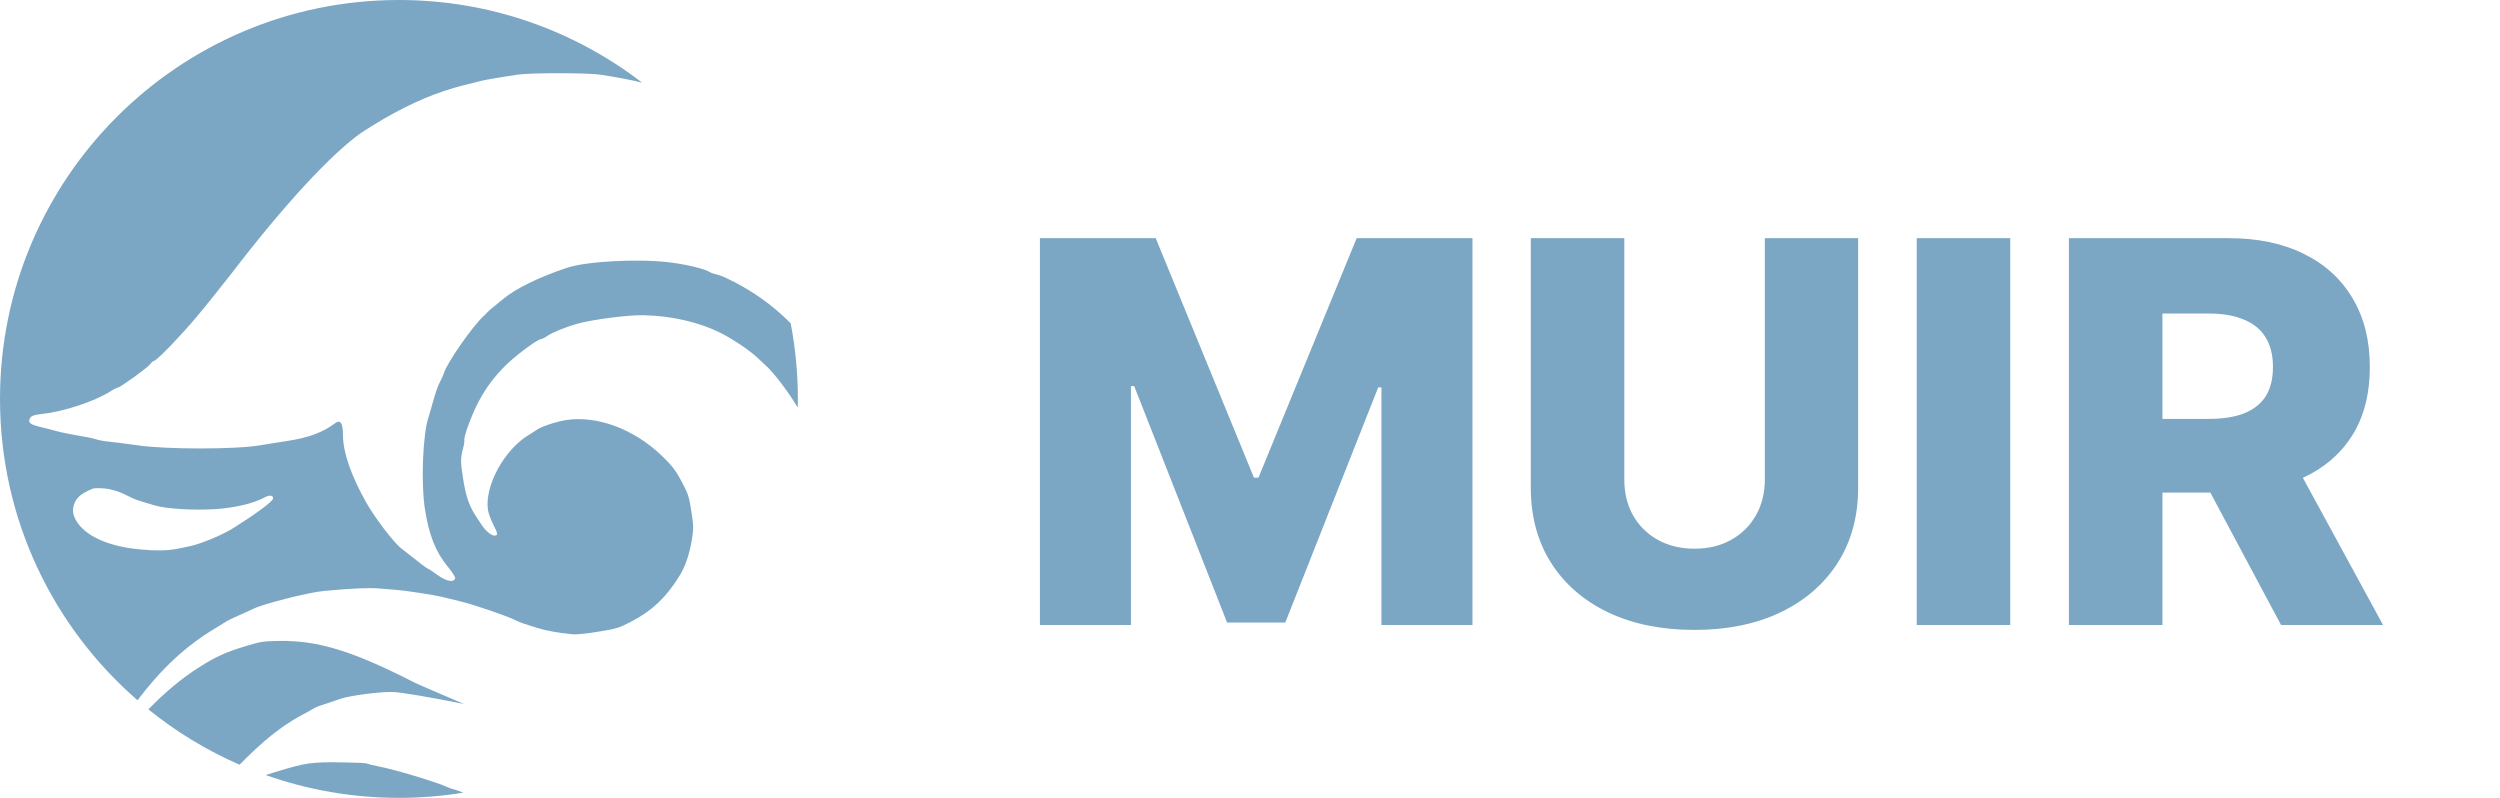
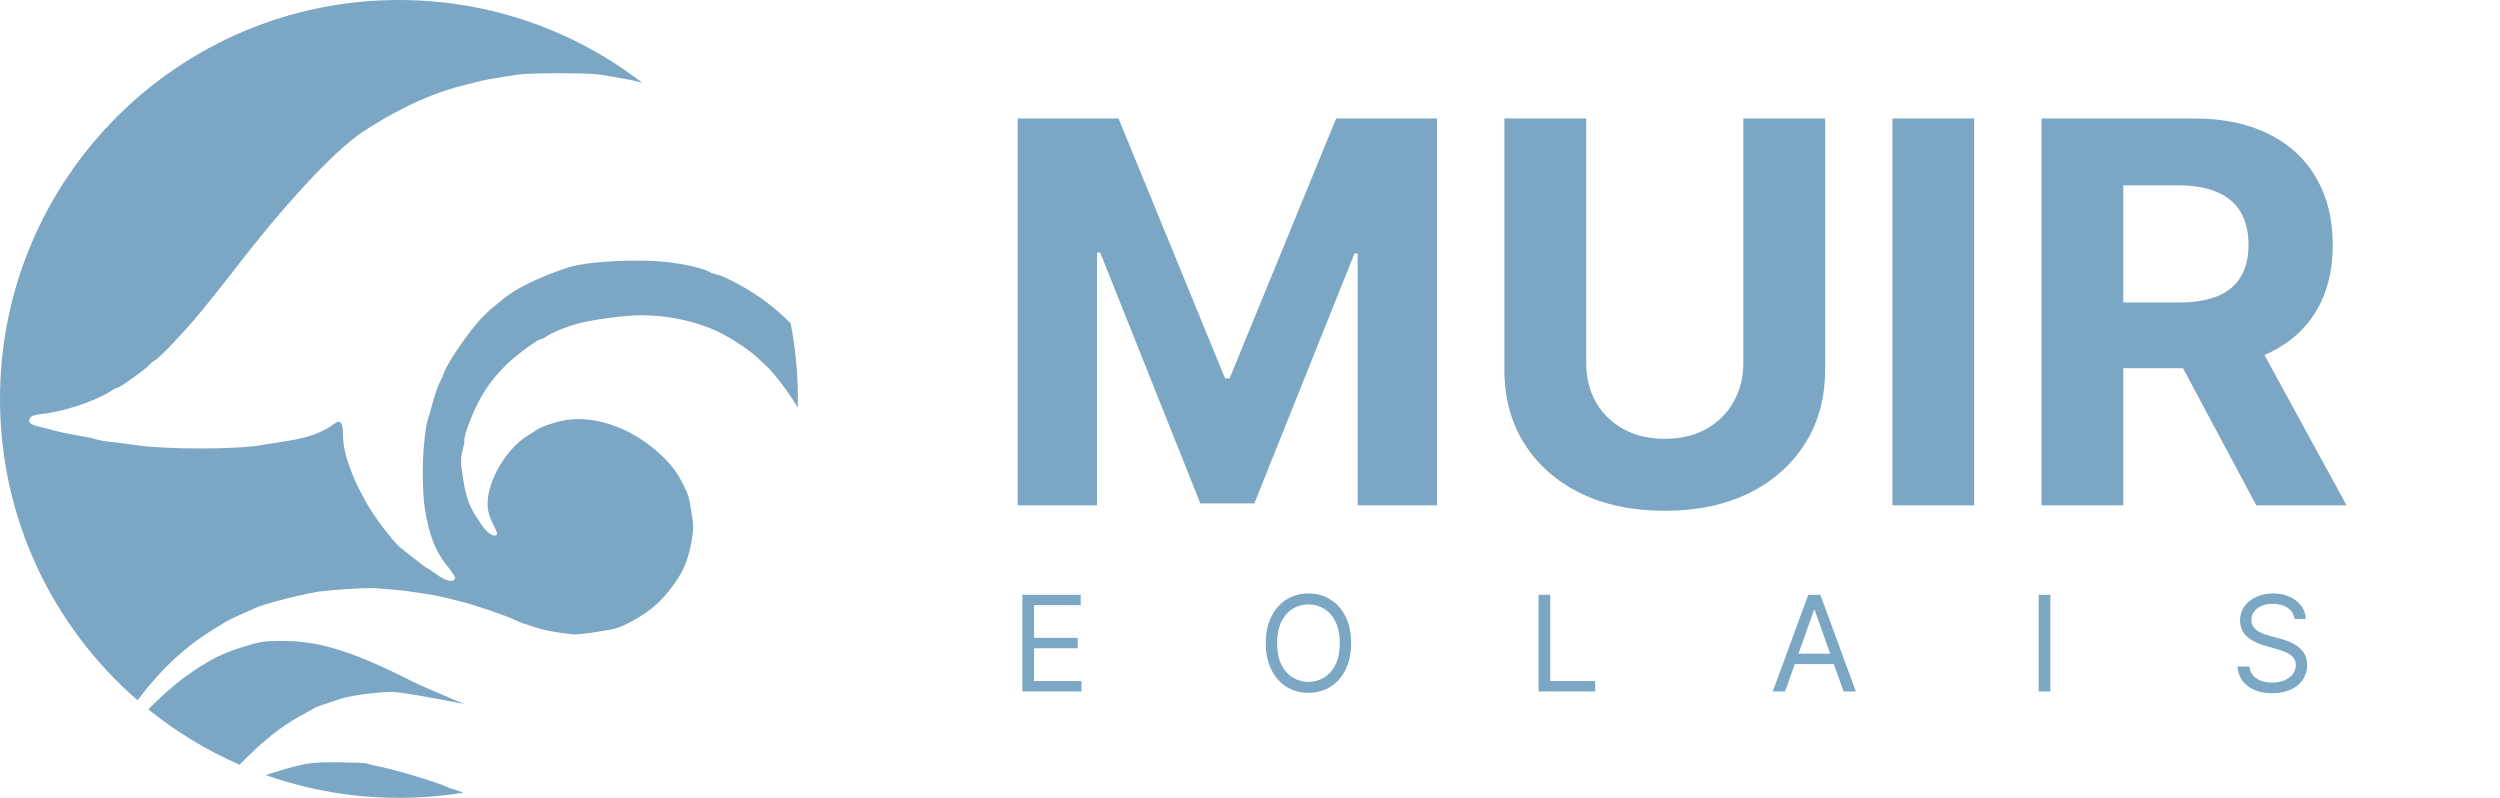
<svg xmlns="http://www.w3.org/2000/svg" width="94" height="30" viewBox="0 0 94 30" fill="none">
-   <path d="M13.501 28.681C13.649 28.684 13.799 28.702 13.835 28.722C13.876 28.741 14.057 28.785 14.241 28.818C14.813 28.926 16.436 29.411 16.834 29.599C16.927 29.64 17.014 29.673 17.035 29.67C17.052 29.668 17.212 29.725 17.423 29.804C16.634 29.932 15.825 30 15 30C13.244 30 11.559 29.696 9.992 29.142C10.187 29.076 10.436 29 10.775 28.902C11.644 28.655 11.859 28.634 13.501 28.681ZM10.455 24.1C11.949 24.07 13.242 24.469 15.574 25.659C15.697 25.724 16.697 26.15 17.445 26.469C16.204 26.223 15.059 26.019 14.734 26.018C14.243 26.009 13.11 26.165 12.81 26.273C12.711 26.308 12.467 26.393 12.264 26.458C12.065 26.517 11.863 26.592 11.824 26.623C11.784 26.649 11.542 26.784 11.284 26.922C10.568 27.314 9.893 27.853 9.007 28.753C7.769 28.213 6.617 27.511 5.58 26.673C6.191 26.039 6.834 25.502 7.491 25.086C8.108 24.693 8.505 24.516 9.192 24.308C9.81 24.121 9.876 24.11 10.455 24.1ZM15 0C18.441 3.34539e-09 21.611 1.16 24.143 3.108C23.754 3.011 23.238 2.91 22.58 2.809C22.122 2.735 19.904 2.735 19.446 2.809C19.277 2.835 18.932 2.889 18.684 2.929C18.435 2.969 18.12 3.029 17.979 3.069C17.837 3.109 17.611 3.163 17.47 3.196C16.465 3.444 15.499 3.851 14.421 4.473C14.127 4.646 13.76 4.874 13.602 4.98C12.478 5.762 10.682 7.7 8.712 10.273C8.317 10.78 7.723 11.523 7.396 11.91C6.824 12.593 5.999 13.452 5.819 13.557L5.765 13.578C5.731 13.598 5.684 13.644 5.646 13.694C5.538 13.835 4.521 14.57 4.437 14.57C4.407 14.571 4.272 14.637 4.138 14.724C3.528 15.104 2.388 15.479 1.58 15.565C1.298 15.592 1.173 15.639 1.128 15.72C1.044 15.886 1.128 15.96 1.489 16.047C1.659 16.087 1.964 16.161 2.167 16.221C2.37 16.274 2.726 16.341 2.957 16.381C3.183 16.414 3.477 16.475 3.602 16.515C3.726 16.555 3.951 16.595 4.109 16.608C4.267 16.622 4.742 16.682 5.16 16.742C6.228 16.902 8.881 16.902 9.79 16.742C10.146 16.682 10.62 16.608 10.835 16.574C11.591 16.461 12.145 16.254 12.568 15.934C12.794 15.753 12.896 15.886 12.896 16.367C12.896 17.009 13.217 17.925 13.782 18.914C14.098 19.475 14.8 20.391 15.076 20.611C15.73 21.132 16.063 21.385 16.098 21.386C16.115 21.386 16.278 21.493 16.459 21.627C16.787 21.861 17.069 21.914 17.114 21.74C17.125 21.7 16.995 21.493 16.82 21.286C16.369 20.738 16.115 20.077 15.968 19.081C15.827 18.105 15.9 16.321 16.109 15.699C16.138 15.612 16.217 15.332 16.29 15.071C16.358 14.817 16.47 14.496 16.538 14.369C16.606 14.242 16.674 14.088 16.69 14.028C16.815 13.634 17.774 12.252 18.192 11.877C18.277 11.797 18.356 11.717 18.373 11.696C18.39 11.676 18.464 11.61 18.543 11.55C18.622 11.483 18.786 11.349 18.91 11.249C19.379 10.855 20.265 10.42 21.31 10.072C22.061 9.818 24.049 9.718 25.234 9.872C25.855 9.952 26.51 10.113 26.68 10.227C26.73 10.26 26.872 10.306 26.99 10.333C27.114 10.353 27.516 10.547 27.889 10.754C28.569 11.137 29.178 11.6 29.73 12.156C29.906 13.077 30 14.028 30 15C30 15.108 29.997 15.216 29.995 15.323C29.648 14.745 29.104 14.017 28.78 13.731C28.695 13.652 28.561 13.525 28.476 13.446C28.212 13.195 27.613 12.786 27.127 12.535C26.319 12.12 25.252 11.869 24.171 11.852C23.614 11.839 22.242 12.02 21.712 12.172C21.265 12.295 20.741 12.513 20.568 12.639C20.494 12.692 20.388 12.745 20.332 12.754C20.17 12.78 19.342 13.403 18.985 13.765C18.553 14.205 18.288 14.561 18.004 15.086C17.76 15.537 17.436 16.398 17.459 16.539C17.466 16.584 17.453 16.699 17.427 16.791C17.311 17.237 17.308 17.346 17.41 17.983C17.514 18.667 17.647 19.042 17.92 19.451C17.988 19.553 18.069 19.669 18.091 19.707C18.263 19.973 18.489 20.158 18.615 20.138C18.732 20.119 18.719 20.069 18.535 19.697C18.451 19.53 18.367 19.297 18.349 19.182C18.207 18.298 18.95 16.917 19.867 16.362C19.985 16.292 20.122 16.202 20.169 16.169C20.336 16.044 20.896 15.857 21.28 15.795C22.444 15.613 23.845 16.133 24.888 17.14C25.286 17.523 25.43 17.712 25.694 18.23C25.874 18.577 25.916 18.705 25.995 19.232C26.078 19.749 26.08 19.894 26.02 20.259C25.912 20.884 25.771 21.302 25.531 21.681C25.036 22.476 24.518 22.962 23.738 23.371C23.254 23.619 23.205 23.637 22.502 23.75C22.084 23.823 21.67 23.863 21.533 23.85C20.943 23.79 20.526 23.713 20.171 23.601C19.625 23.431 19.586 23.417 19.401 23.328C19.058 23.157 17.84 22.74 17.316 22.613C17.02 22.543 16.69 22.461 16.588 22.436C16.323 22.371 15.228 22.202 14.913 22.181C14.771 22.168 14.472 22.144 14.257 22.127C13.889 22.094 13.286 22.119 12.187 22.219C11.619 22.269 9.925 22.696 9.53 22.889C9.372 22.966 9.1 23.087 8.931 23.16C8.761 23.234 8.559 23.334 8.475 23.389C8.394 23.438 8.21 23.554 8.068 23.639C6.983 24.296 6.073 25.134 5.171 26.33C2.003 23.58 0 19.524 0 15C6.44258e-08 6.716 6.716 0 15 0ZM3.886 18.363C3.714 18.349 3.538 18.354 3.502 18.368C3.006 18.567 2.816 18.746 2.753 19.091C2.708 19.327 2.843 19.63 3.109 19.88C3.615 20.357 4.491 20.631 5.669 20.688C6.229 20.711 6.478 20.688 7.159 20.532C7.624 20.428 8.451 20.074 8.853 19.805C8.952 19.739 9.065 19.662 9.105 19.639C9.67 19.289 10.248 18.85 10.266 18.751C10.288 18.633 10.148 18.6 9.985 18.685C9.556 18.925 8.856 19.092 8.089 19.144C7.294 19.195 6.256 19.133 5.827 19.006C5.159 18.812 5.046 18.77 4.87 18.676C4.509 18.487 4.197 18.387 3.886 18.363Z" fill="#7BA7C5" />
-   <path d="M39.101 8.955H43.455L47.148 17.96H47.318L51.011 8.955H55.365V23.5H51.942V14.565H51.821L48.327 23.408H46.139L42.645 14.516H42.524V23.5H39.101V8.955ZM66.358 8.955H69.866V18.337C69.866 19.421 69.608 20.366 69.092 21.171C68.576 21.971 67.856 22.591 66.933 23.031C66.01 23.467 64.937 23.685 63.716 23.685C62.48 23.685 61.4 23.467 60.477 23.031C59.554 22.591 58.836 21.971 58.325 21.171C57.814 20.366 57.558 19.421 57.558 18.337V8.955H61.074V18.031C61.074 18.533 61.182 18.981 61.4 19.374C61.623 19.767 61.933 20.074 62.331 20.297C62.728 20.519 63.19 20.631 63.716 20.631C64.241 20.631 64.7 20.519 65.093 20.297C65.491 20.074 65.801 19.767 66.024 19.374C66.246 18.981 66.358 18.533 66.358 18.031V8.955ZM75.585 8.955V23.5H72.07V8.955H75.585ZM77.792 23.5V8.955H83.801C84.89 8.955 85.83 9.151 86.62 9.544C87.416 9.932 88.029 10.491 88.46 11.22C88.891 11.945 89.106 12.804 89.106 13.798C89.106 14.807 88.886 15.664 88.446 16.369C88.005 17.07 87.38 17.605 86.571 17.974C85.761 18.339 84.802 18.521 83.694 18.521H79.894V15.751H83.041C83.571 15.751 84.014 15.683 84.369 15.546C84.729 15.403 85.001 15.19 85.186 14.906C85.37 14.617 85.463 14.248 85.463 13.798C85.463 13.348 85.37 12.977 85.186 12.683C85.001 12.385 84.729 12.162 84.369 12.016C84.009 11.864 83.566 11.788 83.041 11.788H81.308V23.5H77.792ZM85.981 16.852L89.603 23.5H85.768L82.217 16.852H85.981Z" fill="#7BA7C5" />
+   <path d="M13.501 28.681C13.649 28.684 13.799 28.702 13.835 28.722C13.876 28.741 14.057 28.785 14.241 28.818C14.813 28.926 16.436 29.411 16.834 29.599C16.927 29.64 17.014 29.673 17.035 29.67C17.052 29.668 17.212 29.725 17.423 29.804C16.634 29.932 15.825 30 15 30C13.244 30 11.559 29.696 9.992 29.142C10.187 29.076 10.436 29 10.775 28.902C11.644 28.655 11.859 28.634 13.501 28.681ZM10.455 24.1C11.949 24.07 13.242 24.469 15.574 25.659C15.697 25.724 16.697 26.15 17.445 26.469C16.204 26.223 15.059 26.019 14.734 26.018C14.243 26.009 13.11 26.165 12.81 26.273C12.711 26.308 12.467 26.393 12.264 26.458C12.065 26.517 11.863 26.592 11.824 26.623C11.784 26.649 11.542 26.784 11.284 26.922C10.568 27.314 9.893 27.853 9.007 28.753C7.769 28.213 6.617 27.511 5.58 26.673C6.191 26.039 6.834 25.502 7.491 25.086C8.108 24.693 8.505 24.516 9.192 24.308C9.81 24.121 9.876 24.11 10.455 24.1ZM15 0C18.441 3.34539e-09 21.611 1.16 24.143 3.108C23.754 3.011 23.238 2.91 22.58 2.809C22.122 2.735 19.904 2.735 19.446 2.809C19.277 2.835 18.932 2.889 18.684 2.929C18.435 2.969 18.12 3.029 17.979 3.069C17.837 3.109 17.611 3.163 17.47 3.196C16.465 3.444 15.499 3.851 14.421 4.473C14.127 4.646 13.76 4.874 13.602 4.98C12.478 5.762 10.682 7.7 8.712 10.273C8.317 10.78 7.723 11.523 7.396 11.91C6.824 12.593 5.999 13.452 5.819 13.557L5.765 13.578C5.731 13.598 5.684 13.644 5.646 13.694C5.538 13.835 4.521 14.57 4.437 14.57C4.407 14.571 4.272 14.637 4.138 14.724C3.528 15.104 2.388 15.479 1.58 15.565C1.298 15.592 1.173 15.639 1.128 15.72C1.044 15.886 1.128 15.96 1.489 16.047C1.659 16.087 1.964 16.161 2.167 16.221C2.37 16.274 2.726 16.341 2.957 16.381C3.183 16.414 3.477 16.475 3.602 16.515C3.726 16.555 3.951 16.595 4.109 16.608C4.267 16.622 4.742 16.682 5.16 16.742C6.228 16.902 8.881 16.902 9.79 16.742C10.146 16.682 10.62 16.608 10.835 16.574C11.591 16.461 12.145 16.254 12.568 15.934C12.794 15.753 12.896 15.886 12.896 16.367C12.896 17.009 13.217 17.925 13.782 18.914C14.098 19.475 14.8 20.391 15.076 20.611C15.73 21.132 16.063 21.385 16.098 21.386C16.115 21.386 16.278 21.493 16.459 21.627C16.787 21.861 17.069 21.914 17.114 21.74C17.125 21.7 16.995 21.493 16.82 21.286C16.369 20.738 16.115 20.077 15.968 19.081C15.827 18.105 15.9 16.321 16.109 15.699C16.138 15.612 16.217 15.332 16.29 15.071C16.358 14.817 16.47 14.496 16.538 14.369C16.606 14.242 16.674 14.088 16.69 14.028C16.815 13.634 17.774 12.252 18.192 11.877C18.277 11.797 18.356 11.717 18.373 11.696C18.39 11.676 18.464 11.61 18.543 11.55C18.622 11.483 18.786 11.349 18.91 11.249C19.379 10.855 20.265 10.42 21.31 10.072C22.061 9.818 24.049 9.718 25.234 9.872C25.855 9.952 26.51 10.113 26.68 10.227C26.73 10.26 26.872 10.306 26.99 10.333C27.114 10.353 27.516 10.547 27.889 10.754C28.569 11.137 29.178 11.6 29.73 12.156C29.906 13.077 30 14.028 30 15C30 15.108 29.997 15.216 29.995 15.323C29.648 14.745 29.104 14.017 28.78 13.731C28.695 13.652 28.561 13.525 28.476 13.446C28.212 13.195 27.613 12.786 27.127 12.535C26.319 12.12 25.252 11.869 24.171 11.852C23.614 11.839 22.242 12.02 21.712 12.172C21.265 12.295 20.741 12.513 20.568 12.639C20.494 12.692 20.388 12.745 20.332 12.754C20.17 12.78 19.342 13.403 18.985 13.765C18.553 14.205 18.288 14.561 18.004 15.086C17.76 15.537 17.436 16.398 17.459 16.539C17.466 16.584 17.453 16.699 17.427 16.791C17.311 17.237 17.308 17.346 17.41 17.983C17.514 18.667 17.647 19.042 17.92 19.451C17.988 19.553 18.069 19.669 18.091 19.707C18.263 19.973 18.489 20.158 18.615 20.138C18.732 20.119 18.719 20.069 18.535 19.697C18.451 19.53 18.367 19.297 18.349 19.182C18.207 18.298 18.95 16.917 19.867 16.362C19.985 16.292 20.122 16.202 20.169 16.169C20.336 16.044 20.896 15.857 21.28 15.795C22.444 15.613 23.845 16.133 24.888 17.14C25.286 17.523 25.43 17.712 25.694 18.23C25.874 18.577 25.916 18.705 25.995 19.232C26.078 19.749 26.08 19.894 26.02 20.259C25.912 20.884 25.771 21.302 25.531 21.681C25.036 22.476 24.518 22.962 23.738 23.371C23.254 23.619 23.205 23.637 22.502 23.75C22.084 23.823 21.67 23.863 21.533 23.85C20.943 23.79 20.526 23.713 20.171 23.601C19.625 23.431 19.586 23.417 19.401 23.328C19.058 23.157 17.84 22.74 17.316 22.613C17.02 22.543 16.69 22.461 16.588 22.436C16.323 22.371 15.228 22.202 14.913 22.181C14.771 22.168 14.472 22.144 14.257 22.127C13.889 22.094 13.286 22.119 12.187 22.219C11.619 22.269 9.925 22.696 9.53 22.889C9.372 22.966 9.1 23.087 8.931 23.16C8.761 23.234 8.559 23.334 8.475 23.389C8.394 23.438 8.21 23.554 8.068 23.639C6.983 24.296 6.073 25.134 5.171 26.33C2.003 23.58 0 19.524 0 15C6.44258e-08 6.716 6.716 0 15 0Z" fill="#7BA7C5" />
+   <path d="M38.264 4.455H42.057L46.062 14.227H46.233L50.239 4.455H54.031V19H51.048V9.533H50.928L47.163 18.929H45.132L41.368 9.497H41.247V19H38.264V4.455ZM65.549 4.455H68.625V13.901C68.625 14.961 68.371 15.889 67.865 16.685C67.363 17.48 66.66 18.1 65.755 18.546C64.851 18.986 63.797 19.206 62.595 19.206C61.387 19.206 60.332 18.986 59.427 18.546C58.523 18.1 57.82 17.48 57.318 16.685C56.816 15.889 56.565 14.961 56.565 13.901V4.455H59.64V13.638C59.64 14.192 59.761 14.684 60.002 15.115C60.249 15.546 60.594 15.884 61.039 16.131C61.484 16.377 62.003 16.5 62.595 16.5C63.191 16.5 63.71 16.377 64.15 16.131C64.595 15.884 64.939 15.546 65.18 15.115C65.426 14.684 65.549 14.192 65.549 13.638V4.455ZM74.23 4.455V19H71.155V4.455H74.23ZM76.76 19V4.455H82.499C83.597 4.455 84.535 4.651 85.311 5.044C86.093 5.432 86.687 5.984 87.094 6.699C87.506 7.409 87.712 8.245 87.712 9.206C87.712 10.172 87.504 11.003 87.087 11.699C86.67 12.39 86.067 12.921 85.276 13.29C84.49 13.659 83.538 13.844 82.421 13.844H78.579V11.372H81.924C82.511 11.372 82.999 11.292 83.387 11.131C83.775 10.97 84.064 10.728 84.253 10.406C84.447 10.084 84.544 9.684 84.544 9.206C84.544 8.723 84.447 8.316 84.253 7.984C84.064 7.653 83.773 7.402 83.38 7.232C82.991 7.056 82.501 6.969 81.909 6.969H79.836V19H76.76ZM84.615 12.381L88.231 19H84.836L81.299 12.381H84.615Z" fill="#7BA7C5" />
+   <path d="M38.44 26V22.364H40.635V22.754H38.881V23.983H40.521V24.374H38.881V25.609H40.663V26H38.44ZM50.803 24.182C50.803 24.565 50.734 24.897 50.595 25.176C50.457 25.456 50.267 25.671 50.025 25.822C49.784 25.974 49.508 26.05 49.198 26.05C48.888 26.05 48.612 25.974 48.37 25.822C48.129 25.671 47.939 25.456 47.801 25.176C47.662 24.897 47.593 24.565 47.593 24.182C47.593 23.798 47.662 23.467 47.801 23.188C47.939 22.908 48.129 22.693 48.37 22.541C48.612 22.39 48.888 22.314 49.198 22.314C49.508 22.314 49.784 22.39 50.025 22.541C50.267 22.693 50.457 22.908 50.595 23.188C50.734 23.467 50.803 23.798 50.803 24.182ZM50.377 24.182C50.377 23.867 50.324 23.601 50.219 23.385C50.115 23.168 49.973 23.004 49.794 22.893C49.617 22.782 49.418 22.726 49.198 22.726C48.978 22.726 48.778 22.782 48.6 22.893C48.422 23.004 48.281 23.168 48.175 23.385C48.071 23.601 48.019 23.867 48.019 24.182C48.019 24.497 48.071 24.762 48.175 24.979C48.281 25.196 48.422 25.36 48.6 25.471C48.778 25.582 48.978 25.638 49.198 25.638C49.418 25.638 49.617 25.582 49.794 25.471C49.973 25.36 50.115 25.196 50.219 24.979C50.324 24.762 50.377 24.497 50.377 24.182ZM57.85 26V22.364H58.29V25.609H59.98V26H57.85ZM67.118 26H66.656L67.991 22.364H68.446L69.781 26H69.319L68.233 22.939H68.204L67.118 26ZM67.288 24.579H69.149V24.97H67.288V24.579ZM77.094 22.364V26H76.654V22.364H77.094ZM86.272 23.273C86.25 23.093 86.164 22.953 86.013 22.854C85.861 22.754 85.675 22.704 85.455 22.704C85.294 22.704 85.153 22.731 85.032 22.783C84.913 22.835 84.819 22.906 84.752 22.997C84.686 23.089 84.652 23.192 84.652 23.308C84.652 23.405 84.675 23.489 84.722 23.559C84.769 23.627 84.829 23.685 84.903 23.731C84.976 23.776 85.053 23.813 85.134 23.843C85.214 23.871 85.288 23.894 85.356 23.912L85.725 24.011C85.82 24.036 85.925 24.07 86.041 24.114C86.158 24.158 86.27 24.218 86.376 24.294C86.484 24.368 86.573 24.464 86.643 24.581C86.713 24.698 86.748 24.842 86.748 25.013C86.748 25.209 86.696 25.387 86.593 25.546C86.491 25.704 86.342 25.83 86.146 25.924C85.95 26.017 85.713 26.064 85.434 26.064C85.173 26.064 84.948 26.022 84.757 25.938C84.568 25.854 84.419 25.737 84.31 25.586C84.202 25.436 84.141 25.261 84.127 25.062H84.581C84.593 25.2 84.639 25.313 84.72 25.403C84.802 25.492 84.905 25.558 85.029 25.602C85.154 25.645 85.289 25.666 85.434 25.666C85.602 25.666 85.753 25.639 85.886 25.584C86.02 25.529 86.126 25.452 86.204 25.354C86.282 25.254 86.322 25.138 86.322 25.006C86.322 24.885 86.288 24.787 86.22 24.711C86.153 24.635 86.064 24.574 85.954 24.526C85.844 24.479 85.725 24.438 85.597 24.402L85.15 24.274C84.865 24.192 84.641 24.076 84.475 23.924C84.309 23.773 84.226 23.575 84.226 23.329C84.226 23.126 84.281 22.948 84.391 22.797C84.503 22.644 84.652 22.526 84.839 22.442C85.027 22.357 85.237 22.314 85.469 22.314C85.704 22.314 85.912 22.356 86.094 22.44C86.276 22.523 86.421 22.637 86.527 22.781C86.635 22.925 86.692 23.089 86.698 23.273H86.272Z" fill="#7BA7C5" />
</svg>
